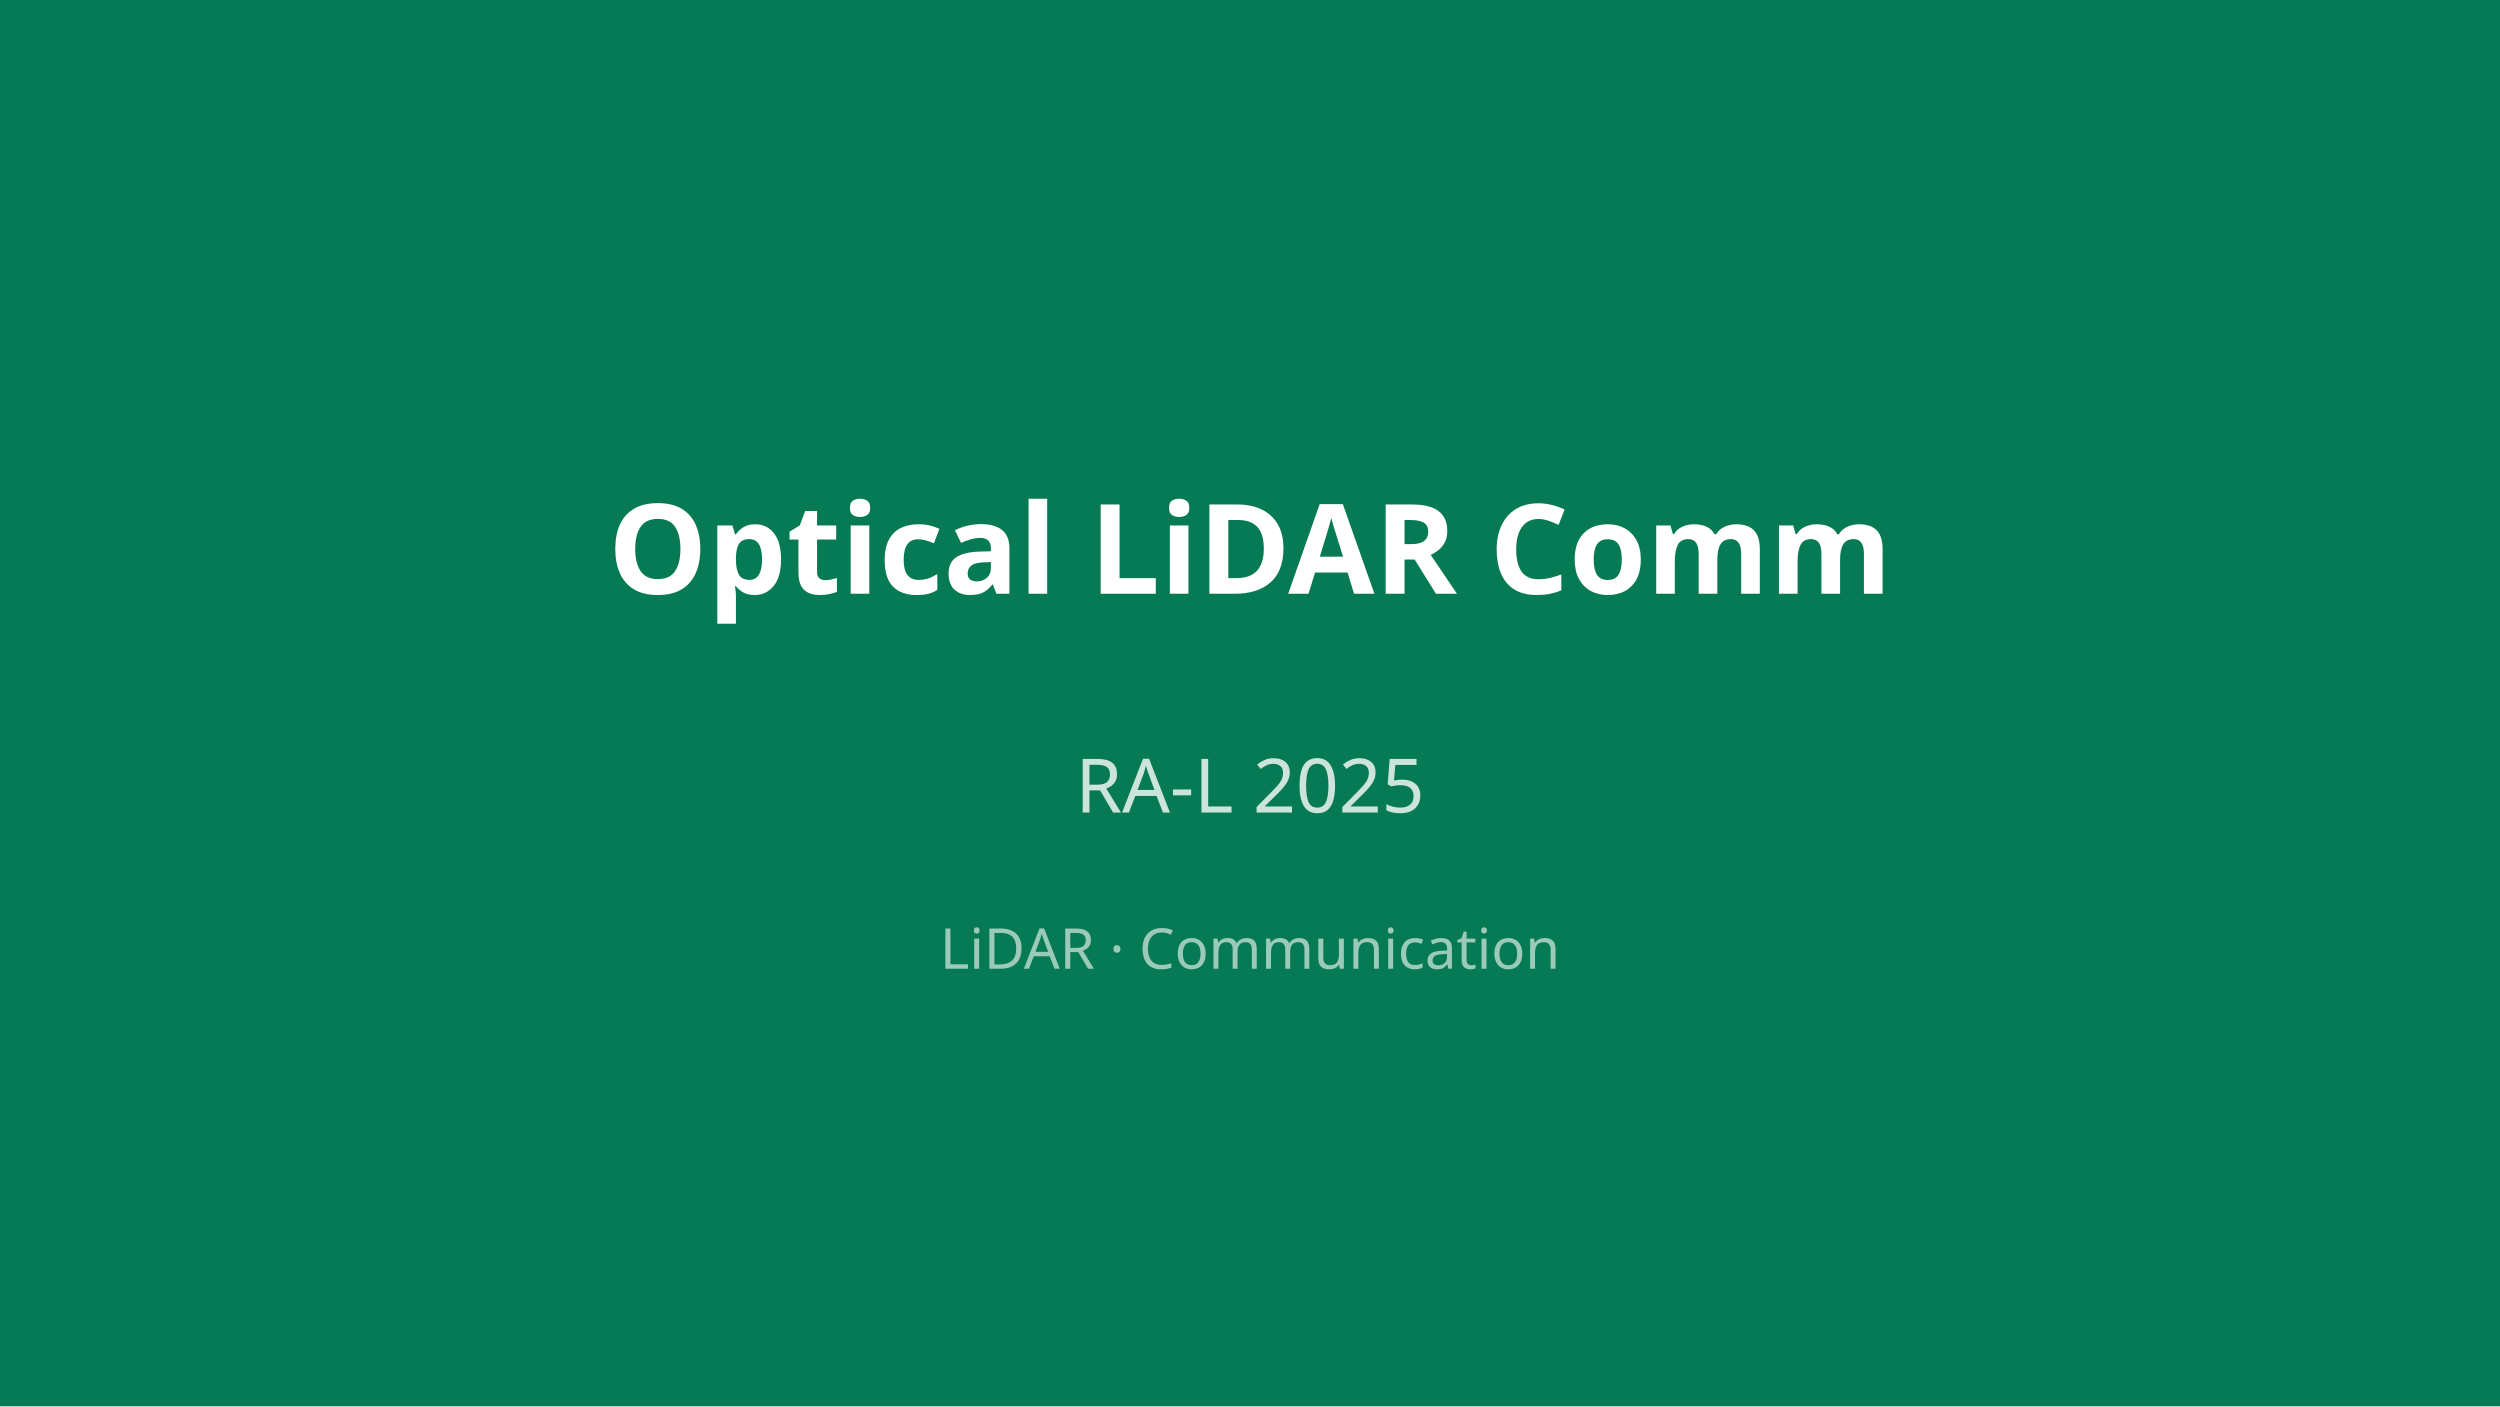
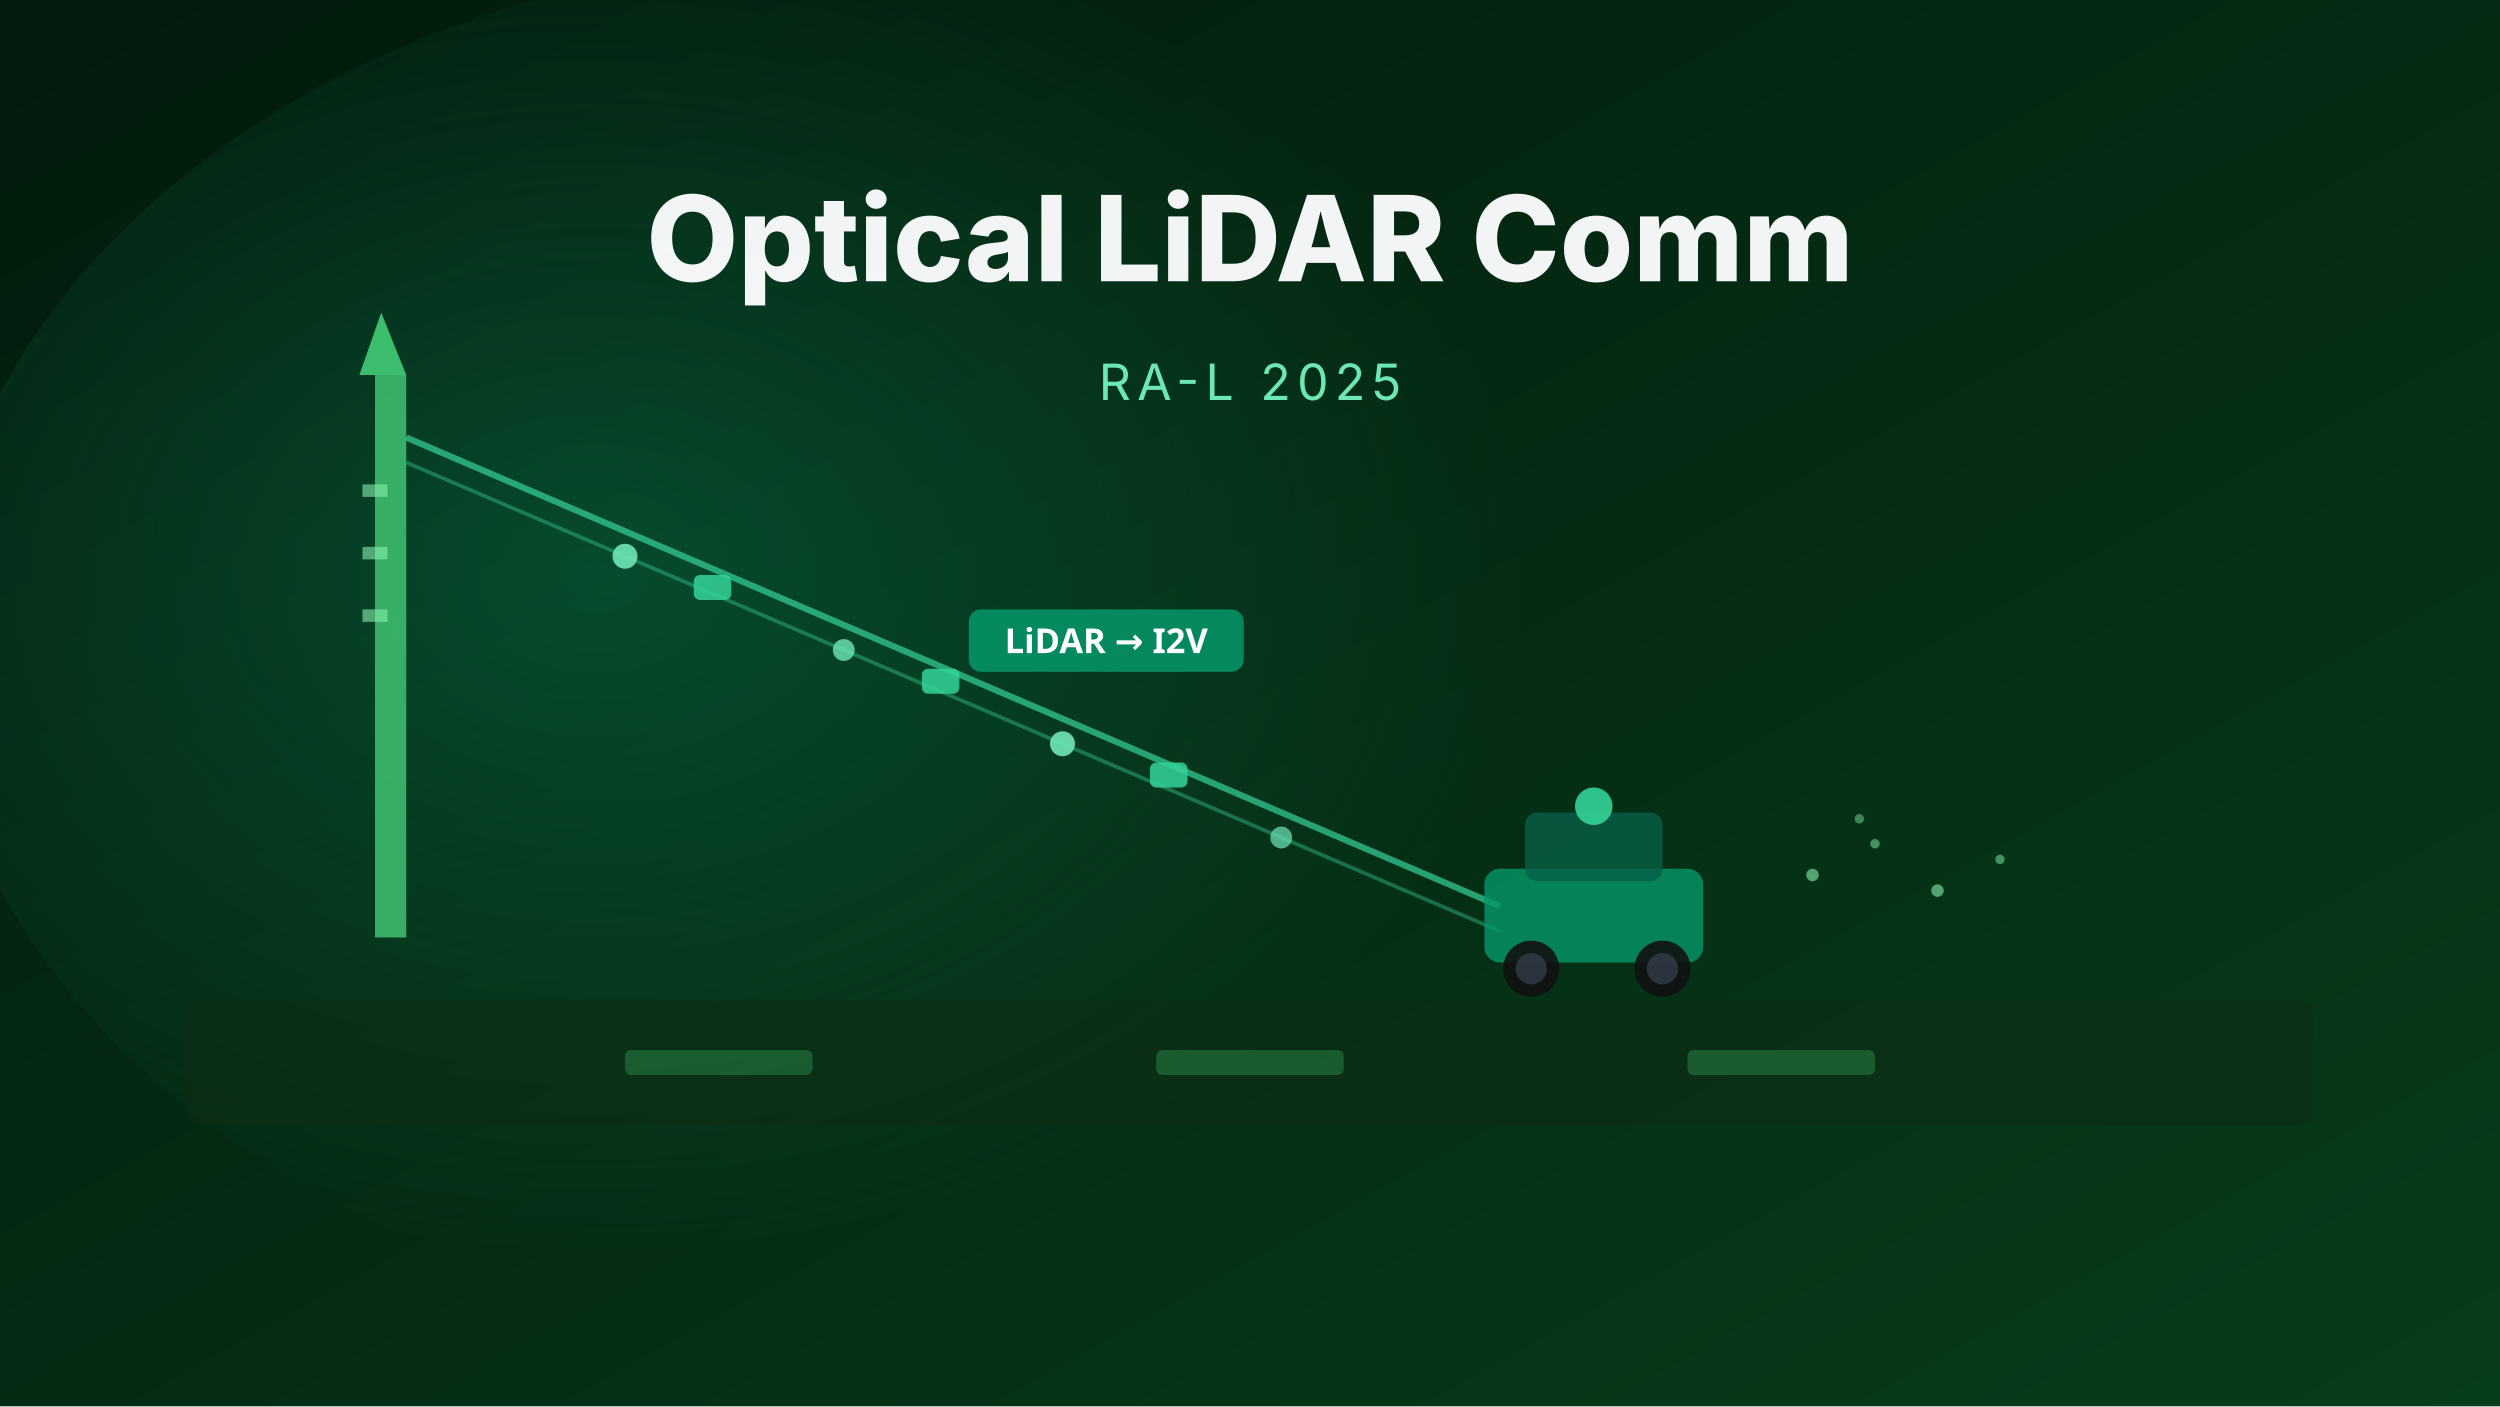
<svg xmlns="http://www.w3.org/2000/svg" width="800" height="450" viewBox="0 0 800 450">
-   <rect width="800" height="450" fill="#057a55" />
-   <text x="400" y="190" font-family="sans-serif" font-size="40" font-weight="bold" fill="white" text-anchor="middle">Optical LiDAR Comm</text>
-   <text x="400" y="260" font-family="sans-serif" font-size="24" fill="rgba(255,255,255,0.8)" text-anchor="middle">RA-L 2025</text>
-   <text x="400" y="310" font-family="sans-serif" font-size="18" fill="rgba(255,255,255,0.6)" text-anchor="middle">LiDAR · Communication</text>
+   <defs>
+     <linearGradient id="bg" x1="0%" y1="0%" x2="100%" y2="100%">
+       <stop offset="0%" stop-color="#031a0c" />
+       <stop offset="100%" stop-color="#063d1a" />
+     </linearGradient>
+     <radialGradient id="glow" cx="35%" cy="45%" r="50%">
+       <stop offset="0%" stop-color="#10b981" stop-opacity="0.25" />
+       <stop offset="100%" stop-color="#10b981" stop-opacity="0" />
+     </radialGradient>
+     <radialGradient id="src" cx="0%" cy="0%" r="100%">
+       <stop offset="0%" stop-color="#34d399" stop-opacity="0.9" />
+       <stop offset="100%" stop-color="#34d399" stop-opacity="0" />
+     </radialGradient>
+   </defs>
+   <rect width="800" height="450" fill="url(#bg)" />
+   <ellipse cx="280" cy="205" rx="300" ry="220" fill="url(#glow)" />
+   <rect x="120" y="120" width="10" height="180" fill="#4ade80" opacity="0.7" />
+   <polygon points="115,120 130,120 122,100" fill="#4ade80" opacity="0.8" />
+   <rect x="116" y="155" width="8" height="4" fill="#86efac" opacity="0.6" />
+   <rect x="116" y="175" width="8" height="4" fill="#86efac" opacity="0.6" />
+   <rect x="116" y="195" width="8" height="4" fill="#86efac" opacity="0.6" />
+   <line x1="130" y1="140" x2="480" y2="290" stroke="#34d399" stroke-width="2" opacity="0.7" />
+   <line x1="130" y1="148" x2="480" y2="298" stroke="#34d399" stroke-width="1.2" opacity="0.4" />
+   <circle cx="200" cy="178" r="4" fill="#6ee7b7" opacity="0.9" />
+   <circle cx="270" cy="208" r="3.5" fill="#6ee7b7" opacity="0.8" />
+   <circle cx="340" cy="238" r="4" fill="#6ee7b7" opacity="0.9" />
+   <circle cx="410" cy="268" r="3.5" fill="#6ee7b7" opacity="0.7" />
+   <rect x="222" y="184" width="12" height="8" rx="2" fill="#34d399" opacity="0.85" />
+   <rect x="295" y="214" width="12" height="8" rx="2" fill="#34d399" opacity="0.85" />
+   <rect x="368" y="244" width="12" height="8" rx="2" fill="#34d399" opacity="0.85" />
+   <rect x="475" y="278" width="70" height="30" rx="5" fill="#059669" opacity="0.8" />
+   <rect x="488" y="260" width="44" height="22" rx="4" fill="#065f46" opacity="0.8" />
+   <circle cx="490" cy="310" r="9" fill="#111" opacity="0.9" />
+   <circle cx="490" cy="310" r="5" fill="#374151" opacity="0.7" />
+   <circle cx="532" cy="310" r="9" fill="#111" opacity="0.9" />
+   <circle cx="532" cy="310" r="5" fill="#374151" opacity="0.7" />
+   <circle cx="510" cy="258" r="6" fill="#34d399" opacity="0.9" />
+   <rect x="60" y="320" width="680" height="40" rx="4" fill="#0d2d14" opacity="0.6" />
+   <rect x="200" y="336" width="60" height="8" rx="2" fill="#4ade80" opacity="0.25" />
+   <rect x="370" y="336" width="60" height="8" rx="2" fill="#4ade80" opacity="0.25" />
+   <rect x="540" y="336" width="60" height="8" rx="2" fill="#4ade80" opacity="0.25" />
+   <circle cx="580" cy="280" r="2" fill="#86efac" opacity="0.6" />
+   <circle cx="600" cy="270" r="1.5" fill="#86efac" opacity="0.5" />
+   <circle cx="620" cy="285" r="2" fill="#86efac" opacity="0.6" />
+   <circle cx="640" cy="275" r="1.5" fill="#86efac" opacity="0.5" />
+   <circle cx="595" cy="262" r="1.5" fill="#86efac" opacity="0.45" />
+   <text x="400" y="90" font-family="system-ui,-apple-system,sans-serif" font-size="38" font-weight="800" fill="white" text-anchor="middle" opacity="0.95">Optical LiDAR Comm</text>
+   <text x="400" y="128" font-family="system-ui,-apple-system,sans-serif" font-size="16" fill="#6ee7b7" text-anchor="middle" letter-spacing="2">RA-L 2025</text>
+   <rect x="310" y="195" width="88" height="20" rx="4" fill="#059669" opacity="0.85" />
+   <text x="354" y="209" font-family="system-ui,sans-serif" font-size="11" font-weight="700" fill="white" text-anchor="middle">LiDAR → I2V</text>
</svg>
